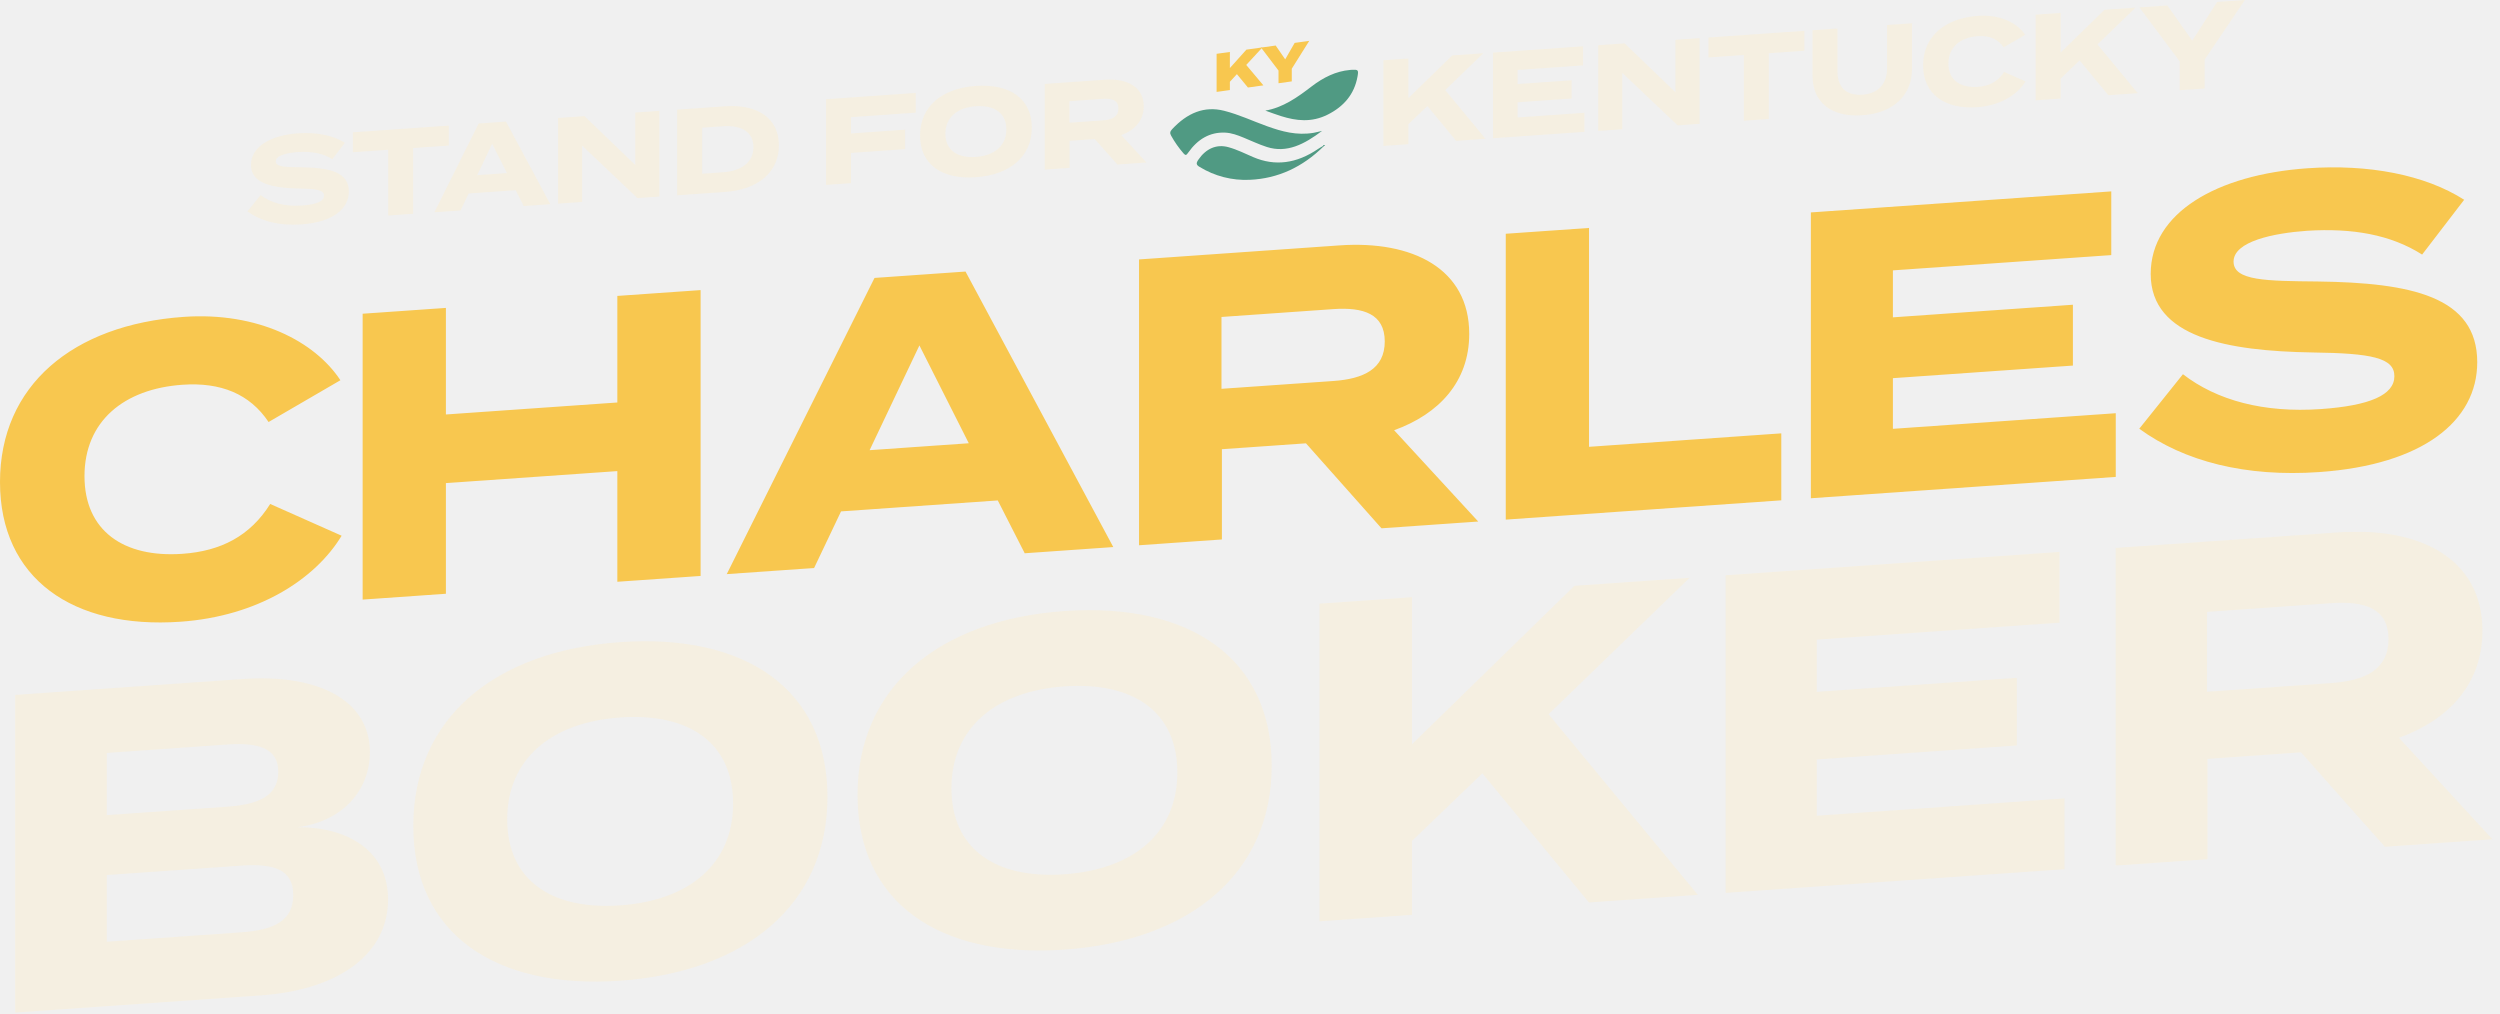
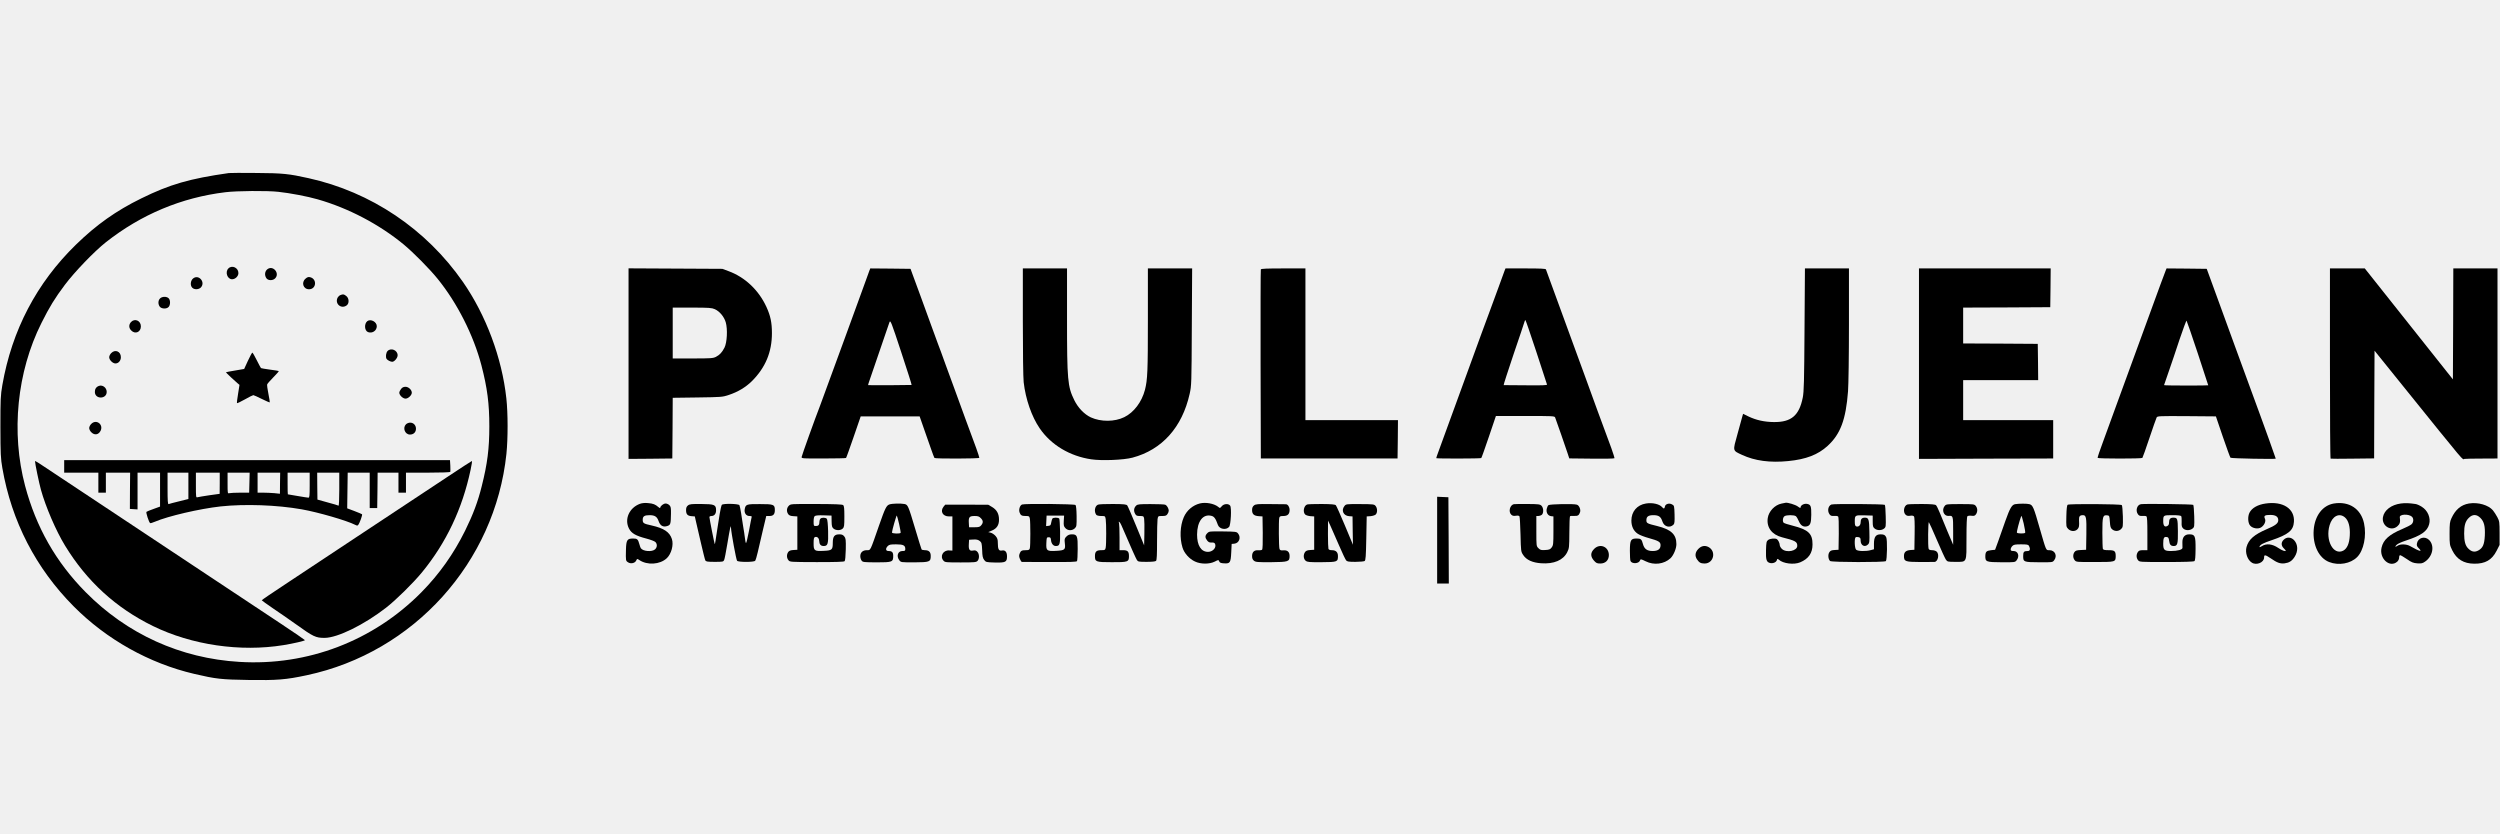
- <svg xmlns="http://www.w3.org/2000/svg" viewBox="0 0 153 62" id="svg-replaced-1" class="style-svg replaced-svg svg-replaced-1">
-   <defs>
-     <path id="a" d="M.088.089h23.07v20.435H.088z" />
-   </defs>
-   <g fill="none" fill-rule="evenodd">
-     <path class="svg-name" fill="#f8c74f" d="M16.536 30.843l4.372 1.943c-1.624 2.688-5.146 4.934-9.867 5.264C4.446 38.512 0 35.4 0 29.501s4.446-9.633 11.24-10.108c4.522-.316 8.02 1.488 9.593 3.877l-4.396 2.557c-1.15-1.719-2.923-2.444-5.271-2.28-3.597.252-5.995 2.244-5.995 5.592 0 3.35 2.398 5.006 5.995 4.754 2.348-.164 4.146-1.09 5.37-3.05M42.877 17.754v17.494l-5.096.356v-6.772l-10.492.734v6.772l-5.095.357V19.2l5.095-.356v6.522l10.492-.734v-6.522zM59.29 27.127l-3.022-5.987-3.048 6.411 6.07-.424zm1.774 3.5l-9.592.67-1.649 3.465-5.346.374 9.043-18.127 5.57-.39 9.043 16.861-5.42.38-1.65-3.234zM81.6 23.317c1.823-.128 3.147-.72 3.147-2.42s-1.324-2.106-3.148-1.979l-6.844.48v4.397l6.844-.478zm2.947 9.015l-4.621-5.2-5.146.36v5.523l-5.071.355V15.877l12.265-.859c4.471-.313 7.943 1.419 7.943 5.417 0 2.924-1.848 4.903-4.596 5.895l5.146 5.588-5.92.414zM109.015 26.521v4.099L92.153 31.8V14.306l5.096-.356v13.395zM129.485 25.289v3.898l-18.66 1.306V13l18.385-1.287v3.899l-13.364.935v2.874l11.016-.771v3.723l-11.016.771v3.1zM151.607 22.166c0 3.599-3.323 6.28-9.668 6.725-4.496.314-8.268-.646-11.016-2.653l2.673-3.336c2.074 1.604 4.946 2.378 8.443 2.133 2.998-.21 4.497-.864 4.497-2.014 0-1.125-1.4-1.402-4.996-1.45-5.196-.086-9.917-.905-9.917-4.804 0-3.748 4.047-6.08 9.592-6.469 3.747-.262 7.194.396 9.592 1.928l-2.573 3.354c-1.948-1.238-4.296-1.624-7.019-1.458-2.048.143-4.521.641-4.521 1.89 0 1.175 2.023 1.184 5.146 1.215 5.72.075 9.767.916 9.767 4.94" />
-     <path fill="#f5efe1" class="change" d="M17.946 54.78c0-1.583-1.193-1.943-3.192-1.803l-8.218.575v4.082l8.218-.575c1.999-.14 3.192-.695 3.192-2.279zm-11.41-4.895l7.357-.515c1.888-.132 3.137-.636 3.137-2.136 0-1.472-1.25-1.8-3.137-1.669l-7.357.515v3.805zm17.213 5.156c0 3.36-3.026 5.544-7.801 5.879L.928 61.97V42.53l13.909-.974c4.775-.334 7.801 1.37 7.801 4.482 0 2.194-1.527 4.217-4.442 4.588 3.054-.02 5.553 1.417 5.553 4.416zM44.866 49.175c0-3.666-2.637-5.565-6.912-5.265-4.248.297-6.913 2.566-6.913 6.232 0 3.667 2.638 5.565 6.913 5.266 4.275-.3 6.912-2.567 6.912-6.233m-19.572 1.37c0-6.583 4.97-10.708 12.66-11.246 7.69-.538 12.687 2.89 12.687 9.472 0 6.583-4.997 10.71-12.687 11.248-7.69.538-12.66-2.892-12.66-9.474M72.054 47.273c0-3.667-2.638-5.565-6.913-5.266-4.248.297-6.913 2.567-6.913 6.233 0 3.666 2.637 5.565 6.913 5.266 4.275-.3 6.913-2.567 6.913-6.233m-19.573 1.37c0-6.583 4.97-10.708 12.66-11.247 7.69-.538 12.687 2.89 12.687 9.473 0 6.582-4.997 10.71-12.687 11.247-7.69.538-12.66-2.891-12.66-9.474M97.244 55.231l-6.524-7.903-4.303 4.133v4.528l-5.663.396V36.943l5.663-.397v9l9.939-9.695 7.051-.493-8.634 8.353 9.134 11.054zM126.347 48.862v4.333l-20.738 1.45V35.205l20.433-1.43v4.333l-14.853 1.039v3.194l12.243-.857v4.139l-12.243.856v3.444z" />
-     <g transform="translate(129.377 32.452)" fill="none">
-       <mask id="b" fill="#fff">
-         <path id="a" d="M.088.089h23.07v20.435H.088z" />
-       </mask>
-       <path fill="#f5efe1" class="change" d="M13.302 9.351c2.027-.142 3.498-.8 3.498-2.689 0-1.888-1.471-2.341-3.498-2.2l-7.607.533v4.888l7.607-.532zm3.276 10.02l-5.136-5.78-5.719.401v6.138l-5.635.394V1.082L13.718.13c4.97-.348 8.829 1.576 8.829 6.02 0 3.25-2.054 5.449-5.108 6.551l5.719 6.21-6.58.46z" mask="url(#b)" />
+ <svg xmlns="http://www.w3.org/2000/svg" version="1.0" width="2999pt" height="1000pt" viewBox="0 0 2999 1000" preserveAspectRatio="xMidYMid meet">
+   <g transform="translate(0,1000) scale(0.1,-0.1)" fill="#000000" stroke="none">
+     <g class="svg-logo">
+       <path d="M2745 7924 c-470 -67 -707 -135 -1050 -304 -302 -148 -539 -316 -784 -555 -472 -460 -768 -1026 -883 -1685 -21 -125 -23 -162 -23 -500 1 -333 3 -376 23 -494 111 -640 402 -1203 856 -1660 394 -397 907 -684 1446 -810 260 -61 326 -68 652 -73 339 -5 447 3 698 57 1284 273 2258 1353 2395 2655 19 187 19 487 -1 668 -53 485 -244 996 -520 1394 -442 636 -1103 1080 -1854 1246 -234 52 -307 60 -625 62 -165 2 -313 1 -330 -1z m593 -225 c141 -15 351 -55 472 -90 368 -105 738 -299 1032 -541 117 -97 312 -294 408 -413 234 -288 431 -677 525 -1037 71 -273 95 -460 95 -733 0 -265 -23 -448 -91 -717 -46 -186 -104 -340 -199 -533 -138 -279 -310 -522 -525 -740 -576 -583 -1364 -885 -2183 -835 -705 42 -1347 333 -1844 836 -357 361 -595 779 -727 1276 -170 640 -98 1366 196 1953 96 192 162 300 281 458 118 157 352 400 492 511 424 334 907 536 1433 600 137 17 503 20 635 5z" />
+       <path d="M2740 6780 c-43 -43 -13 -130 44 -130 38 0 76 36 76 74 0 64 -76 100 -120 56z" />
+       <path d="M3207 6770 c-31 -25 -36 -72 -11 -108 20 -29 76 -30 104 -2 61 61 -25 163 -93 110z" />
+       <path d="M2317 6660 c-33 -26 -38 -87 -9 -113 26 -24 77 -21 102 5 58 63 -26 161 -93 108z" />
+       <path d="M3665 6657 c-54 -46 -27 -127 42 -127 89 0 99 125 12 145 -19 5 -34 0 -54 -18z" />
+       <path d="M4083 6460 c-12 -5 -26 -18 -32 -29 -39 -72 40 -143 107 -95 33 23 31 86 -4 113 -29 23 -38 24 -71 11z" />
+       <path d="M1920 6420 c-24 -24 -26 -67 -4 -98 20 -28 83 -31 107 -4 23 25 22 85 -1 105 -25 23 -78 21 -102 -3z" />
+       <path d="M1572 6137 c-29 -31 -28 -72 3 -102 47 -48 115 -19 115 50 0 68 -73 100 -118 52z" />
+       <path d="M4407 6148 c-40 -31 -36 -115 8 -132 51 -19 105 17 105 71 0 52 -73 91 -113 61z" />
+       <path d="M4650 5790 c-20 -20 -27 -74 -12 -96 10 -15 47 -34 67 -34 26 0 65 46 65 78 0 60 -78 94 -120 52z" />
+       <path d="M1335 5765 c-14 -13 -25 -36 -25 -50 0 -33 42 -75 75 -75 36 0 65 33 65 75 0 69 -68 98 -115 50z" />
+       <path d="M2974 5672 l-45 -98 -110 -19 c-60 -10 -109 -19 -109 -21 0 -4 110 -108 139 -131 l24 -20 -17 -107 c-10 -59 -16 -110 -13 -112 3 -3 45 17 95 45 49 28 95 51 101 51 6 0 52 -21 102 -46 50 -25 93 -43 95 -41 2 2 -5 48 -16 102 -11 54 -18 106 -15 114 3 9 37 47 75 86 38 38 67 71 64 74 -2 2 -49 10 -105 17 -55 8 -103 15 -107 18 -4 2 -27 45 -52 95 -25 50 -48 91 -53 91 -4 0 -28 -44 -53 -98z" />
+       <path d="M1185 5370 c-32 -12 -48 -38 -47 -73 2 -89 142 -87 142 2 0 51 -51 89 -95 71z" />
+       <path d="M4811 5334 c-12 -15 -21 -35 -21 -45 0 -30 43 -71 75 -71 32 0 75 41 75 71 0 34 -39 71 -75 71 -24 0 -39 -7 -54 -26z" />
+       <path d="M1095 4915 c-14 -13 -25 -36 -25 -50 0 -14 11 -37 25 -50 38 -39 86 -32 111 16 39 77 -51 145 -111 84z" />
+       <path d="M4870 4910 c-43 -43 -12 -123 48 -123 43 0 72 28 72 70 0 42 -30 73 -70 73 -17 0 -39 -9 -50 -20z" />
+       <path d="M770 4405 l0 -75 205 0 205 0 0 -120 0 -120 45 0 45 0 0 120 0 120 146 0 145 0 -2 -217 -1 -218 46 -3 46 -3 0 220 0 221 135 0 135 0 0 -204 0 -203 -77 -28 c-43 -15 -82 -31 -86 -35 -9 -8 30 -127 44 -135 4 -3 29 4 56 16 159 68 538 156 790 184 292 31 673 18 973 -35 197 -35 539 -134 641 -186 21 -11 29 -11 36 -1 19 24 53 121 46 128 -5 4 -46 21 -93 39 l-85 32 3 214 3 214 132 0 132 0 0 -212 0 -213 45 0 45 0 3 213 2 212 125 0 125 0 0 -120 0 -120 45 0 45 0 0 120 0 120 264 0 c164 0 266 4 268 10 2 5 1 39 0 75 l-4 65 -2314 0 -2314 0 0 -75z m1490 -233 l0 -158 -112 -28 c-62 -15 -119 -30 -125 -33 -10 -4 -13 38 -13 186 l0 191 125 0 125 0 0 -158z m376 31 l-1 -127 -123 -17 c-68 -10 -132 -21 -143 -24 -18 -6 -19 0 -19 144 l0 151 143 0 143 0 0 -127z m356 7 l-3 -120 -107 0 c-59 0 -117 -3 -129 -6 -23 -6 -23 -6 -23 120 l0 126 133 0 132 0 -3 -120z m367 -6 l-1 -127 -66 7 c-37 3 -97 6 -134 6 l-68 0 0 120 0 120 135 0 136 0 -2 -126z m356 -24 c0 -127 -2 -150 -15 -150 -8 0 -67 9 -130 20 -63 11 -116 20 -117 20 -2 0 -3 59 -3 130 l0 130 133 0 132 0 0 -150z m355 -51 c0 -119 -4 -198 -9 -195 -5 4 -64 21 -131 39 l-122 34 -2 161 -1 162 133 0 132 0 0 -201z" />
+       <path d="M420 4467 c0 -27 48 -259 71 -342 56 -203 181 -494 289 -670 261 -428 611 -748 1055 -965 466 -228 1049 -313 1565 -229 118 19 261 52 258 60 -2 4 -133 94 -293 200 -159 106 -558 370 -885 587 -327 218 -786 522 -1020 677 -234 155 -561 372 -728 483 -281 188 -312 208 -312 199z" />
+       <path d="M5355 4271 c-165 -109 -610 -404 -990 -655 -379 -252 -810 -537 -957 -634 -147 -97 -268 -179 -268 -183 0 -3 60 -45 132 -95 73 -49 196 -134 273 -189 216 -155 242 -167 350 -167 155 1 472 157 735 361 120 93 327 297 432 425 291 355 484 762 583 1229 13 59 20 107 16 107 -3 0 -141 -89 -306 -199z" />
    </g>
-     <path fill="#f5efe1" class="change" d="M21.35 11.718c0 1.078-.996 1.882-2.9 2.015-1.347.095-2.48-.193-3.303-.795l.802-1c.622.48 1.483.713 2.532.64.899-.063 1.348-.26 1.348-.604 0-.337-.42-.42-1.498-.435-1.558-.026-2.974-.271-2.974-1.44 0-1.124 1.213-1.823 2.877-1.94 1.123-.078 2.157.12 2.876.579l-.771 1.005c-.585-.371-1.289-.487-2.105-.437-.615.043-1.356.192-1.356.567 0 .352.606.354 1.543.364 1.715.022 2.929.274 2.93 1.48M27.466 8.908l-2.18.152v4.023l-1.528.107V9.167l-2.165.151v-1.22l5.873-.412v1.222M31.026 10.592l-.906-1.795-.914 1.922 1.82-.127zm.532 1.049l-2.877.2-.494 1.04-1.603.111 2.711-5.434 1.671-.116 2.712 5.054-1.626.114-.494-.97zM40.354 6.785v5.244l-1.341.094-3.386-3.21v3.447l-1.476.103V7.22l1.618-.113 3.11 2.989V6.888l1.475-.103M46.11 9.005c0-.93-.734-1.357-1.858-1.279l-1.28.09v2.817l1.28-.09c1.124-.078 1.859-.61 1.858-1.538m1.559-.11c0 1.649-1.282 2.713-3.297 2.853l-2.929.205V6.71l2.93-.205c2.015-.14 3.295.744 3.296 2.392M52.081 7.171v.997l3.311-.232v1.191l-3.311.232v1.85l-1.528.107V6.072l5.491-.384v1.206l-3.963.277M61.589 7.922c0-.988-.712-1.5-1.866-1.42-1.147.08-1.865.692-1.865 1.681 0 .99.711 1.501 1.865 1.42 1.154-.08 1.866-.692 1.866-1.68m-5.282.369c0-1.776 1.34-2.888 3.416-3.033 2.076-.146 3.424.779 3.424 2.555 0 1.775-1.348 2.888-3.424 3.033-2.075.146-3.416-.78-3.416-2.555M67.502 7.367c.547-.038.944-.216.944-.726s-.397-.631-.944-.593l-2.052.144V7.51l2.052-.143m.884 2.702c-.461-.52-.924-1.039-1.386-1.558l-1.543.107v1.656l-1.52.106V5.136l3.678-.257c1.34-.094 2.382.425 2.382 1.624 0 .877-.554 1.47-1.378 1.767l1.543 1.675-1.776.124M89.115 8.62l-1.76-2.132-1.162 1.115v1.221l-1.528.107V3.687l1.528-.107v2.427l2.682-2.615 1.903-.133-2.33 2.253 2.465 2.982-1.798.126M96.968 6.902V8.07l-5.596.39V3.219l5.514-.386v1.169l-4.008.28v.862l3.304-.231v1.116l-3.304.231v.929l4.09-.286M104.013 2.334v5.244l-1.341.094-3.387-3.21V7.91l-1.475.103V2.768l1.618-.114 3.109 2.99V2.436l1.476-.103M110.43 3.106l-2.18.153v4.023l-1.528.107V3.366l-2.165.151V2.296l5.873-.41v1.22zM117.017 1.425v2.771c0 1.596-1.087 2.721-3.042 2.858-1.955.136-3.05-.836-3.05-2.432V1.85l1.53-.106v2.652c0 .913.508 1.47 1.52 1.399 1.011-.07 1.514-.698 1.513-1.612V1.531l1.529-.106M122.652 4.402l1.311.582c-.486.806-1.543 1.479-2.959 1.578-1.977.138-3.311-.795-3.311-2.563 0-1.768 1.333-2.887 3.371-3.03 1.356-.095 2.405.446 2.877 1.163l-1.318.766c-.345-.515-.877-.733-1.581-.684-1.079.076-1.798.673-1.798 1.677s.719 1.5 1.798 1.425c.704-.05 1.244-.327 1.61-.914M129.032 5.828l-1.76-2.131-1.161 1.115v1.22l-1.529.108V.895l1.529-.106v2.427L128.793.6l1.902-.133-2.33 2.253 2.465 2.982-1.798.125M132.638.332l1.528 2.156 1.521-2.369 1.7-.119-2.464 3.649v1.768l-1.528.106V3.755L130.93.452l1.708-.12" />
-     <path class="svg-n" fill="#f8c74f" d="M76.374 5.356l-.676-.818-.43.467v.506l-.812.114V3.293l.812-.114v.986l1.012-1.127.983-.138-.993 1.075 1.05 1.25z" />
-     <path class="svg-y" fill="#f8c74f" d="M78.072 2.787l.582.845.58-1.007.892-.125-1.069 1.705v.776l-.812.114v-.777l-1.069-1.406z" />
-     <path fill="#509a83" d="M77.439 6.77c.324.114.645.237.975.34.913.284 1.846.404 2.842-.096.985-.496 1.632-1.249 1.824-2.33.073-.41.04-.435-.374-.41-.027.001-.055.005-.082.007-.868.074-1.644.464-2.364 1.017-.865.664-1.743 1.286-2.821 1.471m3.475 1.24c-.211.048-.365.092-.519.119-1.032.176-1.95-.08-2.847-.402-.877-.314-1.713-.714-2.63-.946-1.217-.308-2.258.133-3.186 1.129-.133.142-.141.246-.063.388.218.396.475.759.768 1.096.124.142.173.103.287-.059.57-.81 1.31-1.255 2.244-1.218.411.017.777.159 1.14.307.473.193.932.414 1.424.572 1.223.392 2.291-.164 3.382-.987m.063.92c-.1.06-.202.113-.298.179-1.335.912-2.656 1.076-3.977.51-.501-.215-.988-.463-1.524-.61-.723-.2-1.374.083-1.845.777-.144.212-.118.31.068.422a5.376 5.376 0 0 0 3.1.798c1.706-.079 3.207-.767 4.512-2.054.017-.024.08-.036.043-.071-.024-.022-.064.01-.079.05" />
-     <path fill="#509a83" d="M80.977 8.929c.015-.04.055-.072.079-.05.037.035-.026.047-.043.071a.063.063 0 0 1-.036-.021" />
+     <g class="svg-name">
+       <path d="M7540 5638 l0 -1143 262 2 263 3 3 364 2 364 298 4 c287 4 300 5 374     30 112 37 204 93 279 167 162 163 239 347 239 575 0 126 -17 207 -65 312 -93     204 -259 360 -457 432 l-73 27 -562 3 -563 3 0 -1143z m1035 653 c58 -26 111     -90 131 -157 24 -83 16 -242 -15 -304 -30 -58 -57 -87 -103 -111 -34 -17 -61     -19 -278 -19 l-240 0 0 305 0 305 233 0 c203 0 237 -3 272 -19z" />
+       <path d="M10429 6753 c-6 -16 -24 -64 -39 -108 -15 -44 -51 -143 -80 -220 -54     -147 -103 -280 -175 -480 -106 -291 -269 -736 -295 -805 -67 -172 -222 -606     -224 -623 -1 -17 15 -18 263 -17 146 0 267 3 270 6 4 3 44 116 91 252 l85 247     354 0 353 0 54 -155 c30 -85 69 -195 86 -245 17 -49 34 -94 38 -99 10 -10 534     -9 538 2 1 4 -16 57 -38 118 -23 60 -80 215 -127 344 -47 129 -107 293 -133     365 -27 71 -76 207 -110 300 -33 94 -74 204 -90 245 -16 41 -50 134 -75 205     -26 72 -84 234 -131 360 -46 127 -93 253 -103 280 l-18 50 -242 3 -241 2 -11     -27z m507 -1371 c-3 -2 -485 -5 -521 -2 -2 0 0 12 6 28 6 15 62 178 124 362     62 184 119 349 125 365 12 28 20 8 141 -359 71 -215 127 -391 125 -394z" />
+       <path d="M12270 6143 c0 -367 4 -676 10 -728 23 -203 96 -413 192 -553 136     -199 361 -334 619 -372 126 -19 390 -8 494 20 354 94 596 363 686 765 22 98     23 117 26 803 l4 702 -266 0 -265 0 0 -618 c0 -611 -4 -717 -35 -838 -38 -146     -133 -272 -248 -328 -116 -57 -280 -58 -401 -3 -78 36 -154 115 -199 207 -80     163 -87 240 -87 978 l0 602 -265 0 -265 0 0 -637z" />
+       <path d="M15125 6768 c-3 -7 -4 -520 -3 -1141 l3 -1127 820 0 820 0 3 230 2     230 -555 0 -555 0 0 910 0 910 -265 0 c-203 0 -267 -3 -270 -12z" />
+       <path d="M18049 6753 c-6 -16 -40 -107 -74 -203 -35 -96 -75 -206 -90 -245     -15 -38 -69 -185 -120 -325 -51 -140 -137 -379 -193 -530 -55 -151 -144 -394     -197 -540 -53 -146 -107 -295 -121 -332 -14 -37 -25 -70 -25 -74 1 -7 530 -6     540 1 4 2 44 116 91 254 l85 251 351 0 c326 0 352 -1 359 -17 14 -36 127 -360     148 -425 l22 -67 268 -3 c148 -2 271 0 274 5 2 4 -15 58 -37 120 -88 235 -254     689 -316 862 -36 99 -99 270 -139 380 -61 164 -314 857 -330 903 -3 9 -61 12     -245 12 l-240 0 -11 -27z m381 -974 c69 -209 126 -385 128 -392 2 -9 -56 -11     -255 -9 -142 1 -261 2 -265 2 -4 0 50 165 118 368 69 202 128 377 131 390 3     12 8 22 12 22 3 0 62 -172 131 -381z" />
+       <path d="M21647 6048 c-4 -627 -7 -745 -21 -817 -43 -215 -137 -296 -346 -294     -115 1 -212 23 -303 66 l-67 33 -10 -35 c-5 -20 -32 -115 -58 -211 -57 -205     -60 -193 56 -247 153 -71 335 -96 554 -74 213 21 356 76 472 182 154 141 219     315 245 655 6 81 11 423 11 807 l0 667 -264 0 -264 0 -5 -732z" />
+       <path d="M23020 5638 l0 -1143 805 3 805 2 0 230 0 230 -540 0 -540 0 0 240 0     240 450 0 450 0 -2 218 -3 217 -447 3 -448 2 0 215 0 215 523 2 522 3 3 233 2     232 -790 0 -790 0 0 -1142z" />
+       <path d="M25979 6753 c-29 -76 -80 -212 -169 -458 -54 -148 -149 -407 -210     -575 -62 -168 -156 -426 -210 -575 -54 -148 -128 -351 -164 -450 -37 -98 -65     -183 -63 -188 3 -10 528 -11 537 0 4 4 42 111 84 237 42 126 82 238 87 248 9     17 29 18 361 16 l350 -3 83 -244 c46 -134 87 -247 92 -252 9 -9 543 -19 543     -11 0 6 -156 440 -185 517 -15 39 -65 174 -110 300 -46 127 -133 365 -194 530     -60 165 -161 442 -224 615 l-115 315 -241 3 -241 2 -11 -27z m385 -990 c69     -210 126 -383 126 -385 0 -2 -119 -3 -265 -3 -146 0 -265 2 -265 5 0 3 25 75     55 160 30 85 89 260 131 388 43 128 81 229 84 225 4 -4 64 -180 134 -390z" />
+       <path d="M27950 5641 c0 -627 3 -1141 8 -1143 4 -2 123 -2 264 0 l258 3 2 646     3 646 345 -428 c775 -961 704 -876 734 -870 12 2 105 4 209 4 l187 1 0 1140 0     1140 -265 0 -265 0 -2 -666 -3 -665 -312 393 c-172 216 -410 516 -529 666     l-216 272 -209 0 -209 0 0 -1139z" />
+       <path d="M7676 3956 c-128 -48 -188 -184 -131 -296 30 -58 80 -87 210 -121 49     -13 97 -31 107 -41 24 -24 23 -63 -4 -88 -36 -33 -144 -25 -171 14 -4 6 -12     29 -18 51 -15 56 -26 65 -74 65 -72 0 -83 -18 -86 -135 -3 -133 -3 -132 26     -151 32 -21 83 -10 97 22 11 23 11 23 37 6 95 -65 248 -55 329 21 56 52 85     161 62 231 -27 83 -95 129 -241 162 -100 22 -109 28 -109 69 0 41 20 55 82 55     63 0 90 -18 108 -70 20 -57 54 -77 105 -60 39 13 42 23 44 148 1 70 -2 85 -19     102 -11 11 -31 20 -45 20 -26 0 -65 -31 -65 -52 0 -6 -10 -2 -22 9 -36 32 -63     43 -125 48 -38 4 -72 0 -97 -9z" />
+       <path d="M8253 3937 c-17 -13 -23 -29 -23 -56 0 -50 17 -69 65 -73 l40 -3 17 -75 c10 -41 37 -156 59 -255 23 -99 45 -188 50 -197 8 -15 25 -18 113 -18 97 0 103 1 113 23 6 12 22 97 37 187 15 91 31 179 35 195 9 29 9 29 10 4 2 -56 62 -384 73 -396 15 -18 201 -18 217 0 6 8 20 54 31 103 11 49 39 167 61 262 l41 172 38 0 c46 0 65 20 65 71 0 67 -13 72 -179 72 -160 1 -171 -3 -182 -59 -9 -48 16 -84 57 -84 21 0 30 -4 26 -12 -2 -7 -17 -81 -32 -165 -16 -84 -32 -150 -36 -148 -4 3 -10 31 -13 62 -4 32 -13 94 -21 138 -7 44 -19 116 -25 161 -7 45 -16 87 -20 94 -11 18 -196 22 -211 4 -5 -7 -17 -54 -25 -106 -8 -51 -21 -133 -29 -183 -8 -49 -17 -112 -21 -138 -4 -26 -8 -46 -10 -44 -4 4 -64 307 -64 325 0 6 11 12 24 12 35 0 56 26 56 69 0 66 -19 74 -177 75 -118 1 -140 -1 -160 -17z" />
+       <path d="M9463 3933 c-27 -26 -30 -69 -8 -100 11 -16 28 -23 63 -25 l47 -3 0 -200 0 -200 -47 -3 c-35 -2 -52 -9 -63 -25 -20 -29 -19 -70 3 -97 18 -22 20 -22 340 -23 232 0 326 3 334 11 7 7 12 59 14 142 2 116 0 133 -18 155 -15 19 -29 25 -59 25 -60 0 -79 -25 -79 -104 0 -81 -10 -90 -110 -94 -111 -6 -120 2 -120 89 0 55 3 71 16 76 26 10 49 -11 51 -46 2 -42 19 -61 54 -61 49 0 57 24 53 177 -2 81 -8 141 -15 149 -14 17 -61 18 -77 2 -7 -7 -12 -22 -12 -34 0 -40 -11 -54 -41 -54 -28 0 -29 1 -29 54 0 34 5 58 14 65 9 8 47 11 107 9 l94 -3 1 -69 c1 -59 5 -72 24 -88 30 -24 85 -23 110 2 17 17 19 33 19 144 0 98 -3 127 -15 137 -11 9 -95 12 -322 13 -304 1 -307 1 -329 -21z" />
+       <path d="M10670 3949 c-37 -13 -52 -44 -124 -250 -111 -319 -101 -299 -147 -299 -49 0 -79 -27 -79 -72 0 -18 7 -42 16 -53 14 -19 27 -20 180 -21 188 0 199 4 199 77 0 44 -14 59 -57 59 -34 0 -38 30 -8 60 17 17 33 20 99 20 87 0 111 -12 111 -56 0 -21 -5 -24 -35 -24 -55 0 -75 -62 -36 -112 19 -24 21 -24 180 -24 184 1 196 6 196 77 0 48 -22 69 -71 69 -18 0 -36 4 -39 10 -3 5 -37 114 -75 242 -85 285 -89 293 -130 302 -46 9 -150 6 -180 -5z m116 -236 c12 -53 20 -101 18 -105 -8 -13 -104 -10 -104 4 0 22 53 208 58 204 3 -3 15 -49 28 -103z" />
+       <path d="M11319 3922 c-44 -56 -10 -117 65 -117 l41 0 0 -205 0 -205 -39 2 c-73 5 -115 -72 -67 -124 18 -19 31 -20 205 -20 170 0 187 2 203 19 23 25 22 82 -2 108 -15 17 -27 20 -51 16 -43 -9 -56 10 -52 76 l3 53 51 3 c38 2 56 -2 76 -17 24 -19 26 -28 30 -110 2 -72 7 -95 24 -118 21 -27 24 -28 129 -31 128 -3 145 5 145 74 0 53 -22 78 -61 70 -37 -7 -49 15 -49 88 0 44 -5 60 -26 85 -14 17 -40 35 -57 40 l-32 8 43 18 c58 24 86 65 86 129 1 71 -26 120 -83 154 l-46 27 -258 1 -258 0 -20 -24z m446 -137 c30 -29 32 -55 6 -86 -16 -20 -28 -24 -83 -24 l-63 0 -3 53 c-4 69 7 82 70 82 39 0 54 -5 73 -25z" />
+       <path d="M12261 3948 c-26 -9 -43 -62 -30 -96 13 -35 26 -42 75 -42 38 0 42 -2 48 -31 8 -40 8 -327 0 -356 -5 -19 -13 -23 -48 -23 -50 0 -62 -7 -75 -43 -8 -21 -7 -36 4 -62 7 -19 18 -35 22 -36 4 0 153 -1 331 -1 254 -1 325 1 332 11 4 7 8 72 8 145 1 157 -6 176 -69 176 -30 0 -47 -7 -66 -26 -23 -23 -25 -30 -19 -83 9 -75 -1 -83 -103 -89 -113 -6 -123 1 -119 91 3 69 4 72 28 72 21 0 25 -5 28 -35 4 -42 27 -70 58 -70 47 0 53 19 51 173 -2 78 -6 148 -10 155 -10 16 -73 16 -83 0 -4 -7 -10 -28 -14 -48 -4 -29 -10 -36 -33 -38 l-28 -3 3 63 3 63 105 0 105 0 -4 -63 c-3 -55 0 -67 20 -88 30 -32 81 -32 113 -1 21 21 22 30 21 145 -1 76 -6 127 -13 134 -13 13 -609 18 -641 6z" />
+       <path d="M13171 3946 c-39 -17 -49 -85 -19 -123 6 -7 32 -13 58 -13 47 0 47 0 54 -37 8 -49 8 -302 0 -342 -6 -29 -9 -31 -54 -31 -57 0 -75 -17 -75 -71 0 -69 11 -73 202 -73 194 -1 206 3 206 72 0 56 -16 72 -69 72 l-44 0 0 154 c0 85 -3 161 -6 170 -13 34 12 14 27 -22 122 -282 175 -401 187 -419 13 -21 21 -23 116 -23 66 0 106 4 114 12 9 9 12 76 12 238 0 124 3 242 6 263 7 37 7 37 55 37 38 0 51 4 63 22 9 12 16 30 16 40 0 30 -22 67 -44 74 -12 4 -90 7 -174 7 -130 0 -155 -2 -171 -17 -28 -25 -34 -62 -16 -96 14 -26 21 -30 60 -30 42 0 44 -2 50 -32 3 -18 5 -98 3 -176 l-3 -144 -95 231 c-52 127 -100 238 -107 247 -11 14 -35 17 -172 18 -88 1 -169 -3 -180 -8z" />
+       <path d="M14395 3961 c-86 -21 -160 -84 -195 -167 -44 -102 -50 -247 -15 -362     20 -67 82 -137 150 -168 70 -33 173 -33 237 -1 45 23 45 23 54 2 7 -16 20 -21     60 -23 70 -4 78 8 84 132 l5 101 32 3 c58 6 83 75 45 122 -18 22 -26 23 -182     25 -159 2 -165 1 -187 -21 -29 -29 -29 -54 -2 -88 14 -18 29 -26 48 -24 36 3     51 -8 51 -38 0 -39 -42 -74 -89 -74 -83 0 -131 77 -131 207 1 159 71 251 172     225 33 -8 51 -32 78 -109 19 -51 97 -65 134 -24 21 23 32 229 13 255 -20 28     -76 24 -101 -7 -21 -25 -21 -25 -44 -6 -48 38 -147 57 -217 40z" />
+       <path d="M15043 3937 c-17 -14 -23 -29 -23 -56 0 -48 22 -69 80 -73 l45 -3 3 -194 c1 -126 -1 -198 -8 -205 -6 -6 -26 -9 -46 -7 -48 4 -74 -21 -74 -70 0 -27 6 -42 23 -56 21 -16 43 -18 206 -17 207 2 221 7 221 74 0 49 -26 73 -76 68 -29 -2 -39 1 -45 17 -9 24 -11 340 -3 373 5 18 13 22 49 22 52 0 75 23 75 73 0 35 -20 66 -43 68 -7 0 -90 2 -186 2 -155 2 -177 0 -198 -16z" />
+       <path d="M15680 3948 c-40 -15 -54 -92 -22 -121 9 -8 37 -17 62 -19 l45 -3 0 -200 0 -200 -47 -3 c-35 -2 -52 -9 -63 -25 -23 -33 -19 -82 8 -104 21 -16 43 -18 192 -17 189 1 195 4 195 74 0 46 -25 70 -72 70 -23 0 -38 5 -42 16 -3 9 -6 88 -6 177 l1 162 30 -65 c17 -36 62 -139 101 -230 39 -91 78 -173 86 -182 12 -15 32 -18 111 -18 53 0 103 5 111 10 12 8 16 53 20 272 l5 263 45 3 c25 2 53 11 62 19 23 21 23 75 0 103 -17 21 -25 22 -186 23 -164 1 -169 0 -187 -22 -43 -52 -14 -118 54 -123 l42 -3 2 -170 3 -170 -96 230 c-53 127 -102 236 -109 244 -10 10 -52 14 -170 15 -86 0 -165 -2 -175 -6z" />
+       <path d="M17240 3520 l0 -520 70 0 70 0 -2 518 -3 517 -67 3 -68 3 0 -521z" />
+     </g>
+     <g class="svg-race">
+       <path d="M19745 3960 c-107 -17 -175 -97 -175 -205 0 -70 27 -126 78 -159 20     -14 80 -37 132 -51 118 -33 140 -46 140 -85 0 -47 -31 -70 -94 -70 -67 0 -101     24 -117 83 -15 58 -25 67 -75 67 -71 0 -81 -17 -82 -145 0 -60 3 -116 8 -126     20 -37 102 -31 114 9 6 17 10 17 67 -11 99 -50 221 -35 298 36 36 34 71 115     71 169 0 117 -62 176 -231 218 -120 29 -129 34 -129 69 0 44 23 61 85 61 63 0     89 -18 107 -75 20 -63 88 -83 133 -39 13 13 15 36 13 122 -3 104 -4 107 -30     121 -35 20 -82 5 -86 -27 -4 -26 -15 -28 -33 -6 -31 37 -116 57 -194 44z" />
+       <path d="M21371 3959 c-80 -16 -153 -92 -165 -173 -17 -111 49 -200 170 -231     162 -41 184 -53 184 -103 0 -61 -129 -88 -184 -37 -14 13 -26 34 -26 45 0 24     -18 61 -34 72 -21 14 -84 8 -106 -10 -20 -16 -22 -29 -25 -122 -3 -115 5 -143     49 -154 33 -8 73 8 81 34 6 19 8 20 24 6 51 -47 181 -63 255 -32 101 42 149     111 149 214 1 130 -49 178 -238 226 -53 13 -102 29 -108 35 -16 16 -11 63 9     78 23 17 115 17 137 1 9 -7 25 -34 36 -61 22 -51 54 -72 97 -61 40 10 51 40     52 138 1 103 -6 122 -48 131 -35 8 -80 -15 -80 -41 0 -11 -8 -9 -33 10 -28 21     -120 49 -146 45 -3 -1 -26 -5 -50 -10z" />
+       <path d="M27180 3960 c-95 -13 -166 -53 -195 -110 -23 -45 -20 -124 8 -155 29     -34 96 -45 132 -21 38 25 60 73 45 104 -16 35 -2 45 65 45 64 0 95 -21 95 -63     0 -38 -32 -63 -138 -108 -153 -66 -218 -124 -243 -215 -18 -68 11 -154 65     -187 56 -35 146 3 146 62 0 37 13 35 80 -10 75 -52 112 -66 165 -60 55 7 88     27 120 76 45 69 43 150 -5 202 -37 39 -90 41 -125 5 -32 -31 -32 -69 0 -101     14 -14 25 -27 25 -29 0 -15 -43 0 -90 32 -71 48 -141 56 -194 23 -27 -16 -35     -18 -30 -6 9 23 42 41 143 75 203 69 262 117 269 221 11 157 -131 250 -338     220z" />
+       <path d="M27997 3960 c-135 -23 -229 -146 -242 -318 -13 -181 61 -335 185     -384 115 -45 257 -20 336 59 79 79 115 254 83 405 -37 174 -179 268 -362 238z     m132 -166 c44 -37 65 -114 59 -218 -5 -96 -32 -157 -79 -182 -118 -60 -217     125 -163 306 32 109 115 151 183 94z" />
+       <path d="M28800 3960 c-114 -15 -199 -80 -214 -163 -19 -105 98 -178 174 -109     30 26 36 50 28 106 -6 38 104 44 145 8 23 -21 22 -67 -4 -91 -11 -10 -60 -36     -109 -56 -158 -66 -230 -130 -251 -225 -30 -132 100 -247 189 -167 13 12 22     32 22 49 0 16 5 28 12 28 7 0 43 -21 81 -47 57 -40 77 -47 125 -51 48 -3 63 0     92 20 94 64 118 191 50 260 -51 51 -132 29 -146 -39 -5 -26 -1 -37 20 -58 52     -51 13 -42 -104 25 -42 24 -116 26 -148 4 -31 -22 -37 -12 -9 13 12 11 60 33     107 48 184 60 257 111 280 196 21 76 -16 164 -87 209 -26 17 -60 32 -77 34     -72 11 -124 13 -176 6z" />
+       <path d="M29617 3960 c-94 -16 -162 -73 -209 -176 -20 -43 -23 -65 -23 -184 0     -132 1 -137 32 -201 53 -108 138 -160 263 -161 133 -2 213 44 270 156 l35 69     0 141 c0 133 -2 144 -27 192 -15 28 -39 65 -53 82 -54 64 -179 100 -288 82z     m138 -173 c45 -45 58 -101 53 -214 -6 -106 -24 -147 -79 -177 -43 -23 -80 -16     -119 23 -36 35 -50 87 -50 181 0 98 14 146 55 187 46 46 94 46 140 0z" />
+       <path d="M18163 3952 c-50 -7 -72 -92 -33 -127 14 -13 29 -16 55 -12 21 4 38     1 42 -6 5 -7 10 -105 13 -218 5 -205 5 -206 33 -248 38 -58 111 -91 215 -98     153 -11 264 37 312 132 24 48 25 58 26 238 0 103 4 190 8 194 3 4 26 6 50 4     45 -2 58 7 71 47 9 31 -12 80 -39 88 -37 13 -325 7 -341 -6 -8 -7 -17 -27 -21     -46 -8 -44 15 -81 53 -86 l28 -3 0 -172 c0 -159 -2 -174 -21 -200 -18 -24 -29     -28 -77 -31 -50 -3 -60 0 -82 22 -25 25 -25 26 -25 206 l0 180 23 0 c13 0 31     6 41 13 25 19 24 83 -2 110 -19 18 -34 20 -164 21 -79 1 -153 0 -165 -2z" />
+       <path d="M21970 3948 c-39 -15 -52 -76 -24 -116 13 -19 24 -23 55 -21 21 2 43     -1 49 -7 7 -7 9 -81 8 -205 l-3 -194 -48 -3 c-37 -2 -51 -8 -63 -28 -18 -27     -13 -84 10 -104 20 -16 653 -17 669 -1 15 15 19 258 4 286 -14 28 -27 35 -68     35 -57 0 -79 -31 -79 -113 l0 -66 -37 -10 c-59 -17 -159 -14 -177 5 -19 18     -23 139 -5 149 5 4 21 4 35 1 20 -5 24 -13 24 -40 0 -60 50 -86 89 -47 17 17     19 33 16 155 -2 147 -9 166 -54 166 -36 0 -51 -17 -51 -57 0 -35 -26 -58 -54     -47 -12 5 -16 20 -16 58 0 76 2 77 116 74 l99 -3 0 -68 c0 -60 3 -71 24 -88     30 -24 82 -24 112 0 22 18 23 23 20 147 -1 71 -6 133 -11 138 -10 10 -612 14     -640 4z" />
+       <path d="M22880 3948 c-42 -15 -54 -92 -20 -123 14 -13 29 -16 54 -12 23 4 39     1 46 -8 7 -8 10 -78 8 -206 l-3 -194 -45 -3 c-57 -4 -80 -25 -80 -72 0 -66 15     -71 197 -72 87 0 163 0 170 1 42 4 60 93 25 124 -10 10 -35 17 -54 17 -23 0     -38 5 -42 16 -10 26 -7 329 3 319 5 -6 49 -102 97 -215 48 -113 96 -217 106     -232 19 -27 22 -28 118 -28 138 0 130 -17 130 290 0 165 4 250 11 257 6 6 28     9 49 6 31 -4 40 -1 54 18 21 31 20 71 -2 99 -18 22 -24 23 -187 23 -163 0     -169 -1 -187 -23 -39 -48 -10 -123 46 -119 55 5 56 2 56 -179 l0 -167 -66 155     c-36 85 -79 189 -95 230 -17 41 -36 81 -44 89 -10 10 -52 14 -170 15 -86 0     -165 -2 -175 -6z" />
+       <path d="M24174 3952 c-39 -6 -63 -47 -118 -202 -29 -85 -69 -198 -88 -250     l-35 -95 -47 -5 c-57 -7 -68 -18 -70 -69 -1 -71 10 -75 195 -76 159 -1 161 0     180 23 39 50 18 112 -36 112 -28 0 -35 4 -35 20 0 11 9 29 20 40 17 17 33 20     105 20 73 0 86 -3 95 -19 18 -35 13 -61 -14 -61 -47 0 -56 -9 -56 -60 0 -72 6     -74 192 -75 158 -1 160 -1 179 23 42 54 11 122 -56 122 -43 0 -36 -16 -117     264 -72 253 -83 277 -123 288 -28 8 -125 8 -171 0z m120 -343 c-7 -12 -91 -11     -99 1 -5 8 28 137 52 200 3 8 16 -32 29 -89 13 -57 21 -108 18 -112z" />
+       <path d="M24804 3945 c-9 -7 -14 -48 -16 -137 -3 -122 -2 -128 21 -152 30 -32     82 -35 111 -6 21 21 24 38 20 109 -2 47 9 61 47 61 39 0 44 -28 41 -227 l-3     -188 -62 -3 c-51 -2 -65 -7 -78 -25 -20 -29 -19 -70 3 -97 18 -22 22 -23 241     -22 248 0 250 0 251 70 0 61 -13 72 -84 72 -49 0 -65 4 -70 16 -3 9 -6 96 -6     194 0 196 5 214 59 208 25 -3 26 -6 31 -76 4 -62 9 -77 29 -93 32 -26 77 -24     106 5 22 22 23 28 21 150 -2 70 -7 131 -13 137 -13 13 -632 17 -649 4z" />
+       <path d="M25683 3952 c-47 -7 -68 -76 -37 -120 13 -18 24 -23 53 -21 20 2 42     0 49 -5 9 -5 12 -60 12 -207 l0 -199 -49 0 c-40 0 -53 -4 -65 -22 -21 -30 -20     -71 2 -98 18 -22 20 -22 340 -22 218 0 327 4 336 11 10 8 13 48 14 147 1 157     -7 174 -77 174 -54 0 -83 -36 -81 -100 1 -25 1 -53 1 -62 -1 -22 -58 -38 -138     -38 -80 0 -93 13 -93 88 0 68 9 85 41 80 20 -2 25 -10 30 -46 6 -46 20 -62 55     -62 45 0 52 24 50 178 -2 154 -4 162 -56 162 -35 0 -50 -17 -50 -57 0 -22 -6     -36 -21 -43 -31 -17 -49 4 -49 55 0 75 0 75 110 75 65 0 101 -4 106 -12 4 -6     6 -37 5 -69 -2 -47 1 -61 18 -78 27 -27 81 -27 112 -2 23 18 24 23 21 148 -2     70 -7 132 -12 137 -8 8 -575 15 -627 8z" />
+       <path d="M19124 3416 c-46 -46 -47 -91 -3 -141 27 -30 37 -35 76 -35 63 0 103     40 103 102 -1 100 -106 144 -176 74z" />
+       <path d="M20374 3416 c-39 -39 -45 -85 -17 -126 27 -40 45 -49 91 -50 110 0     144 148 45 199 -42 21 -83 13 -119 -23z" />
+     </g>
  </g>
</svg>
